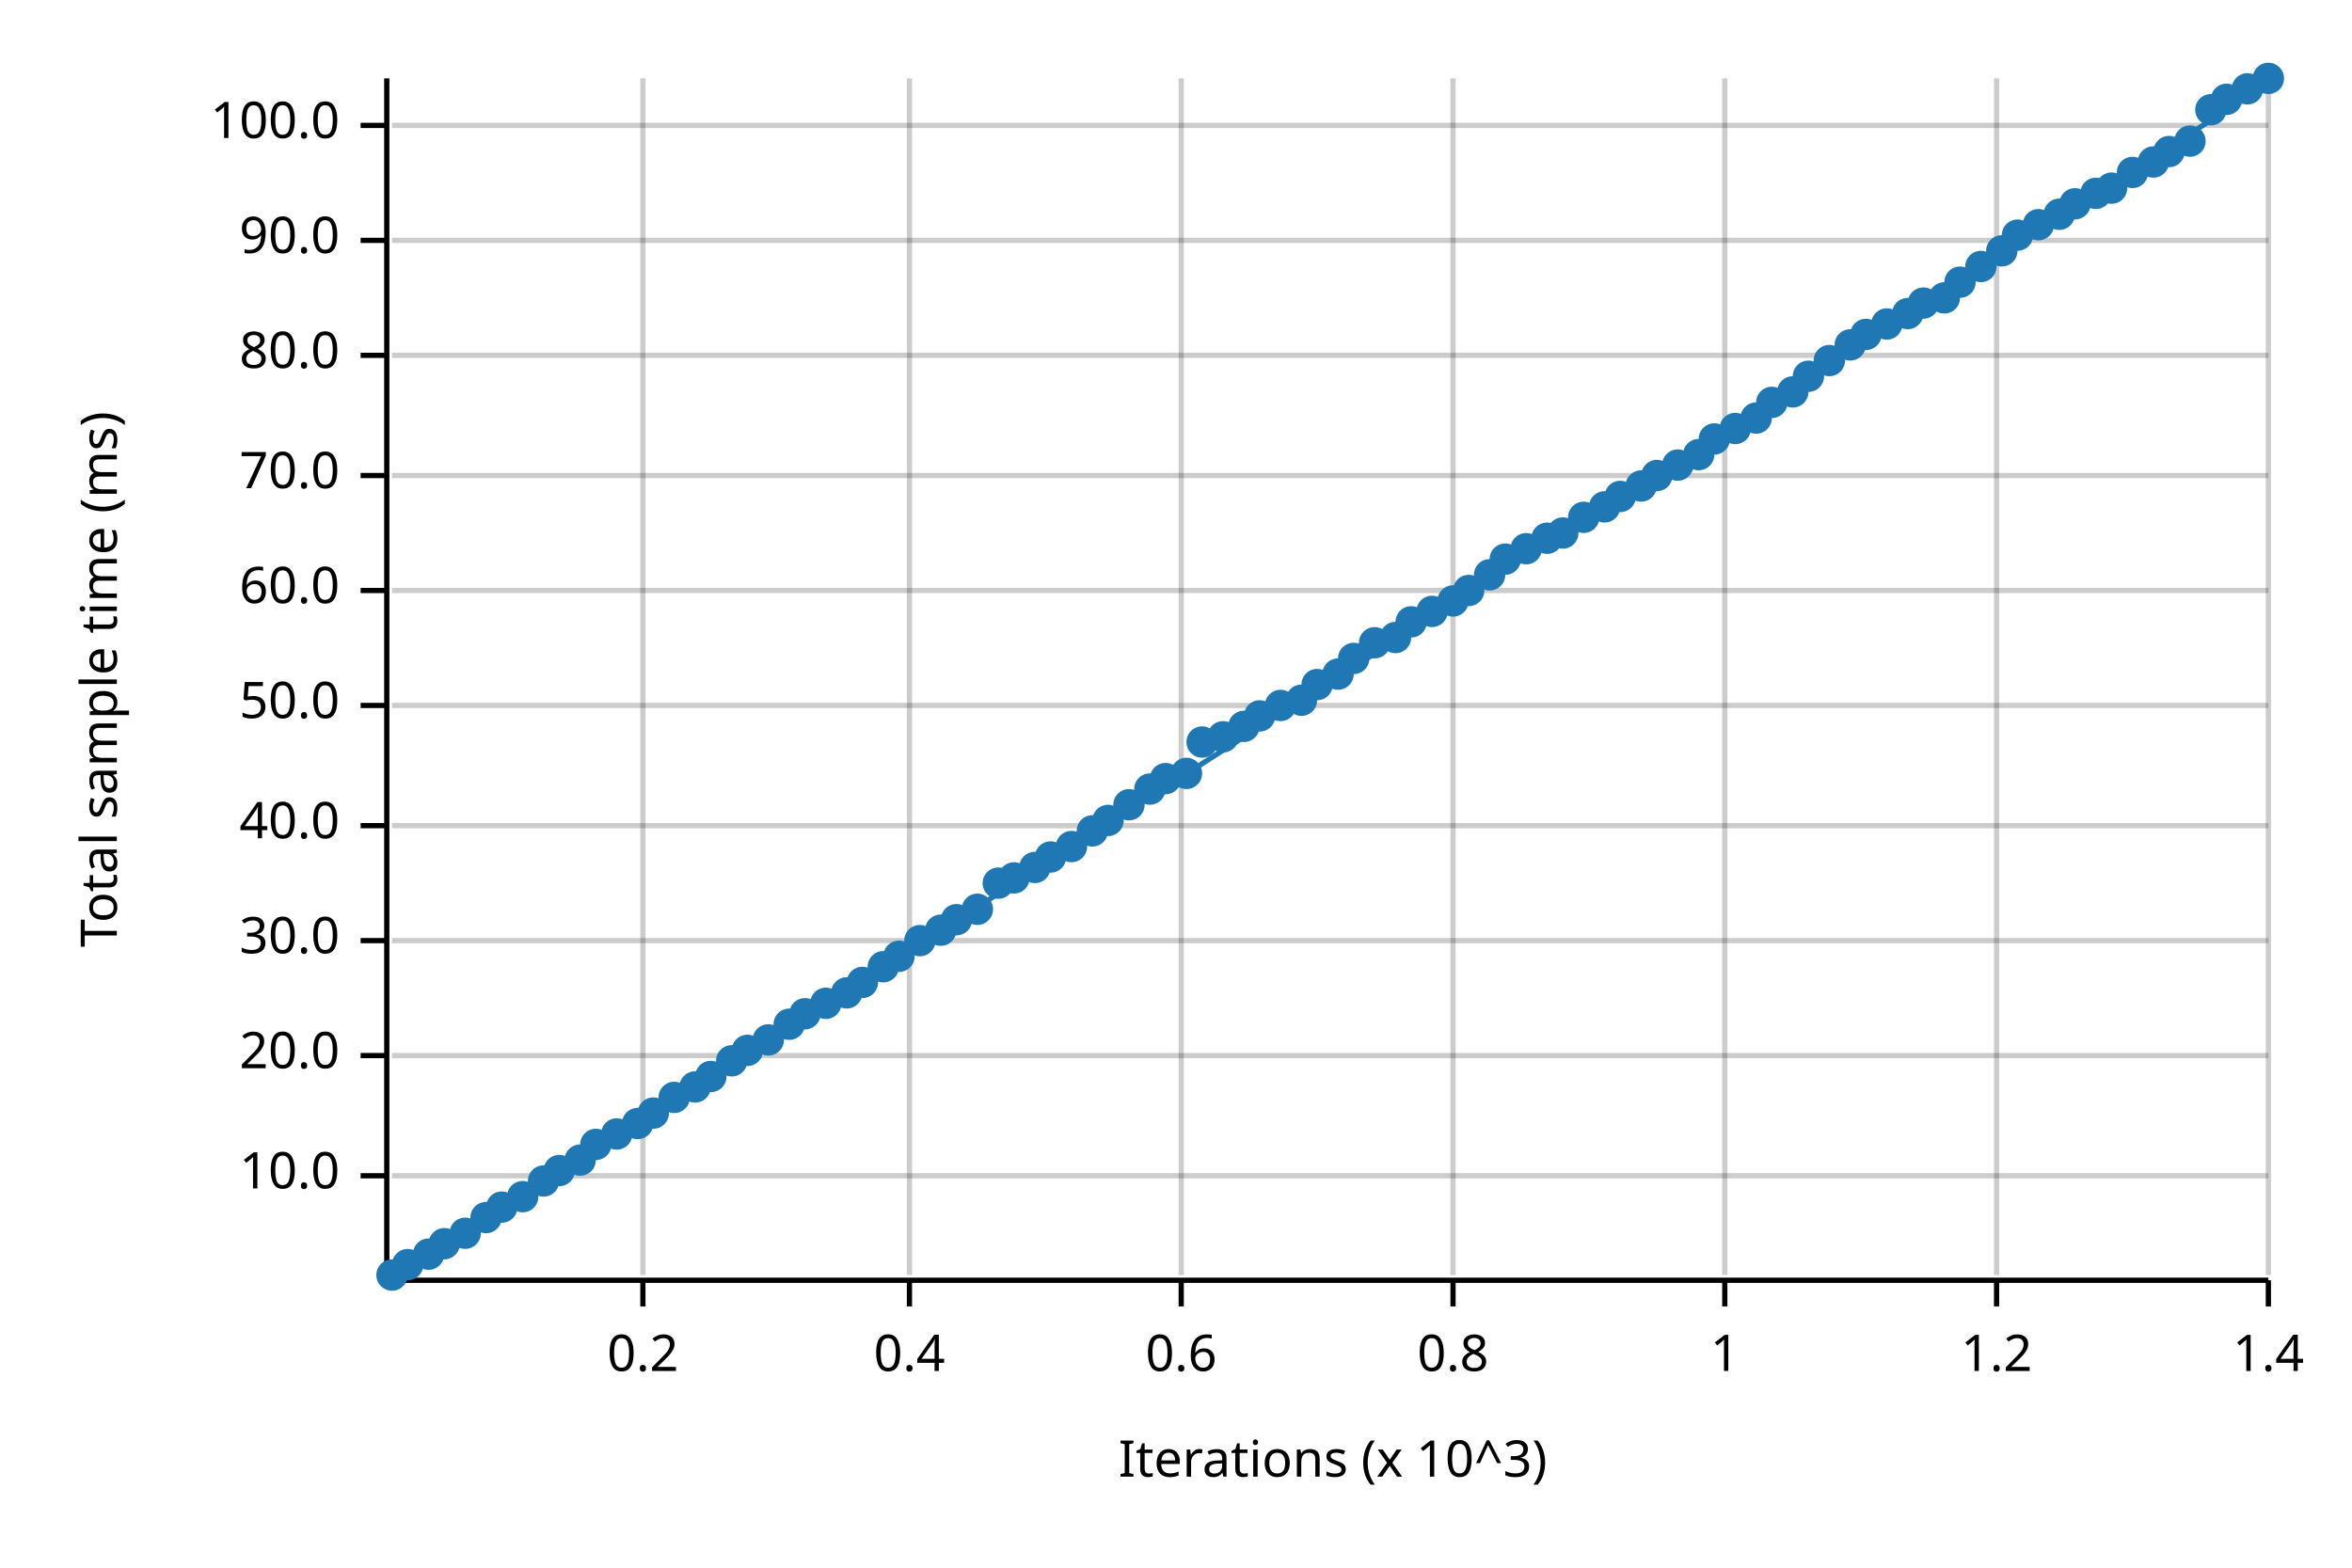
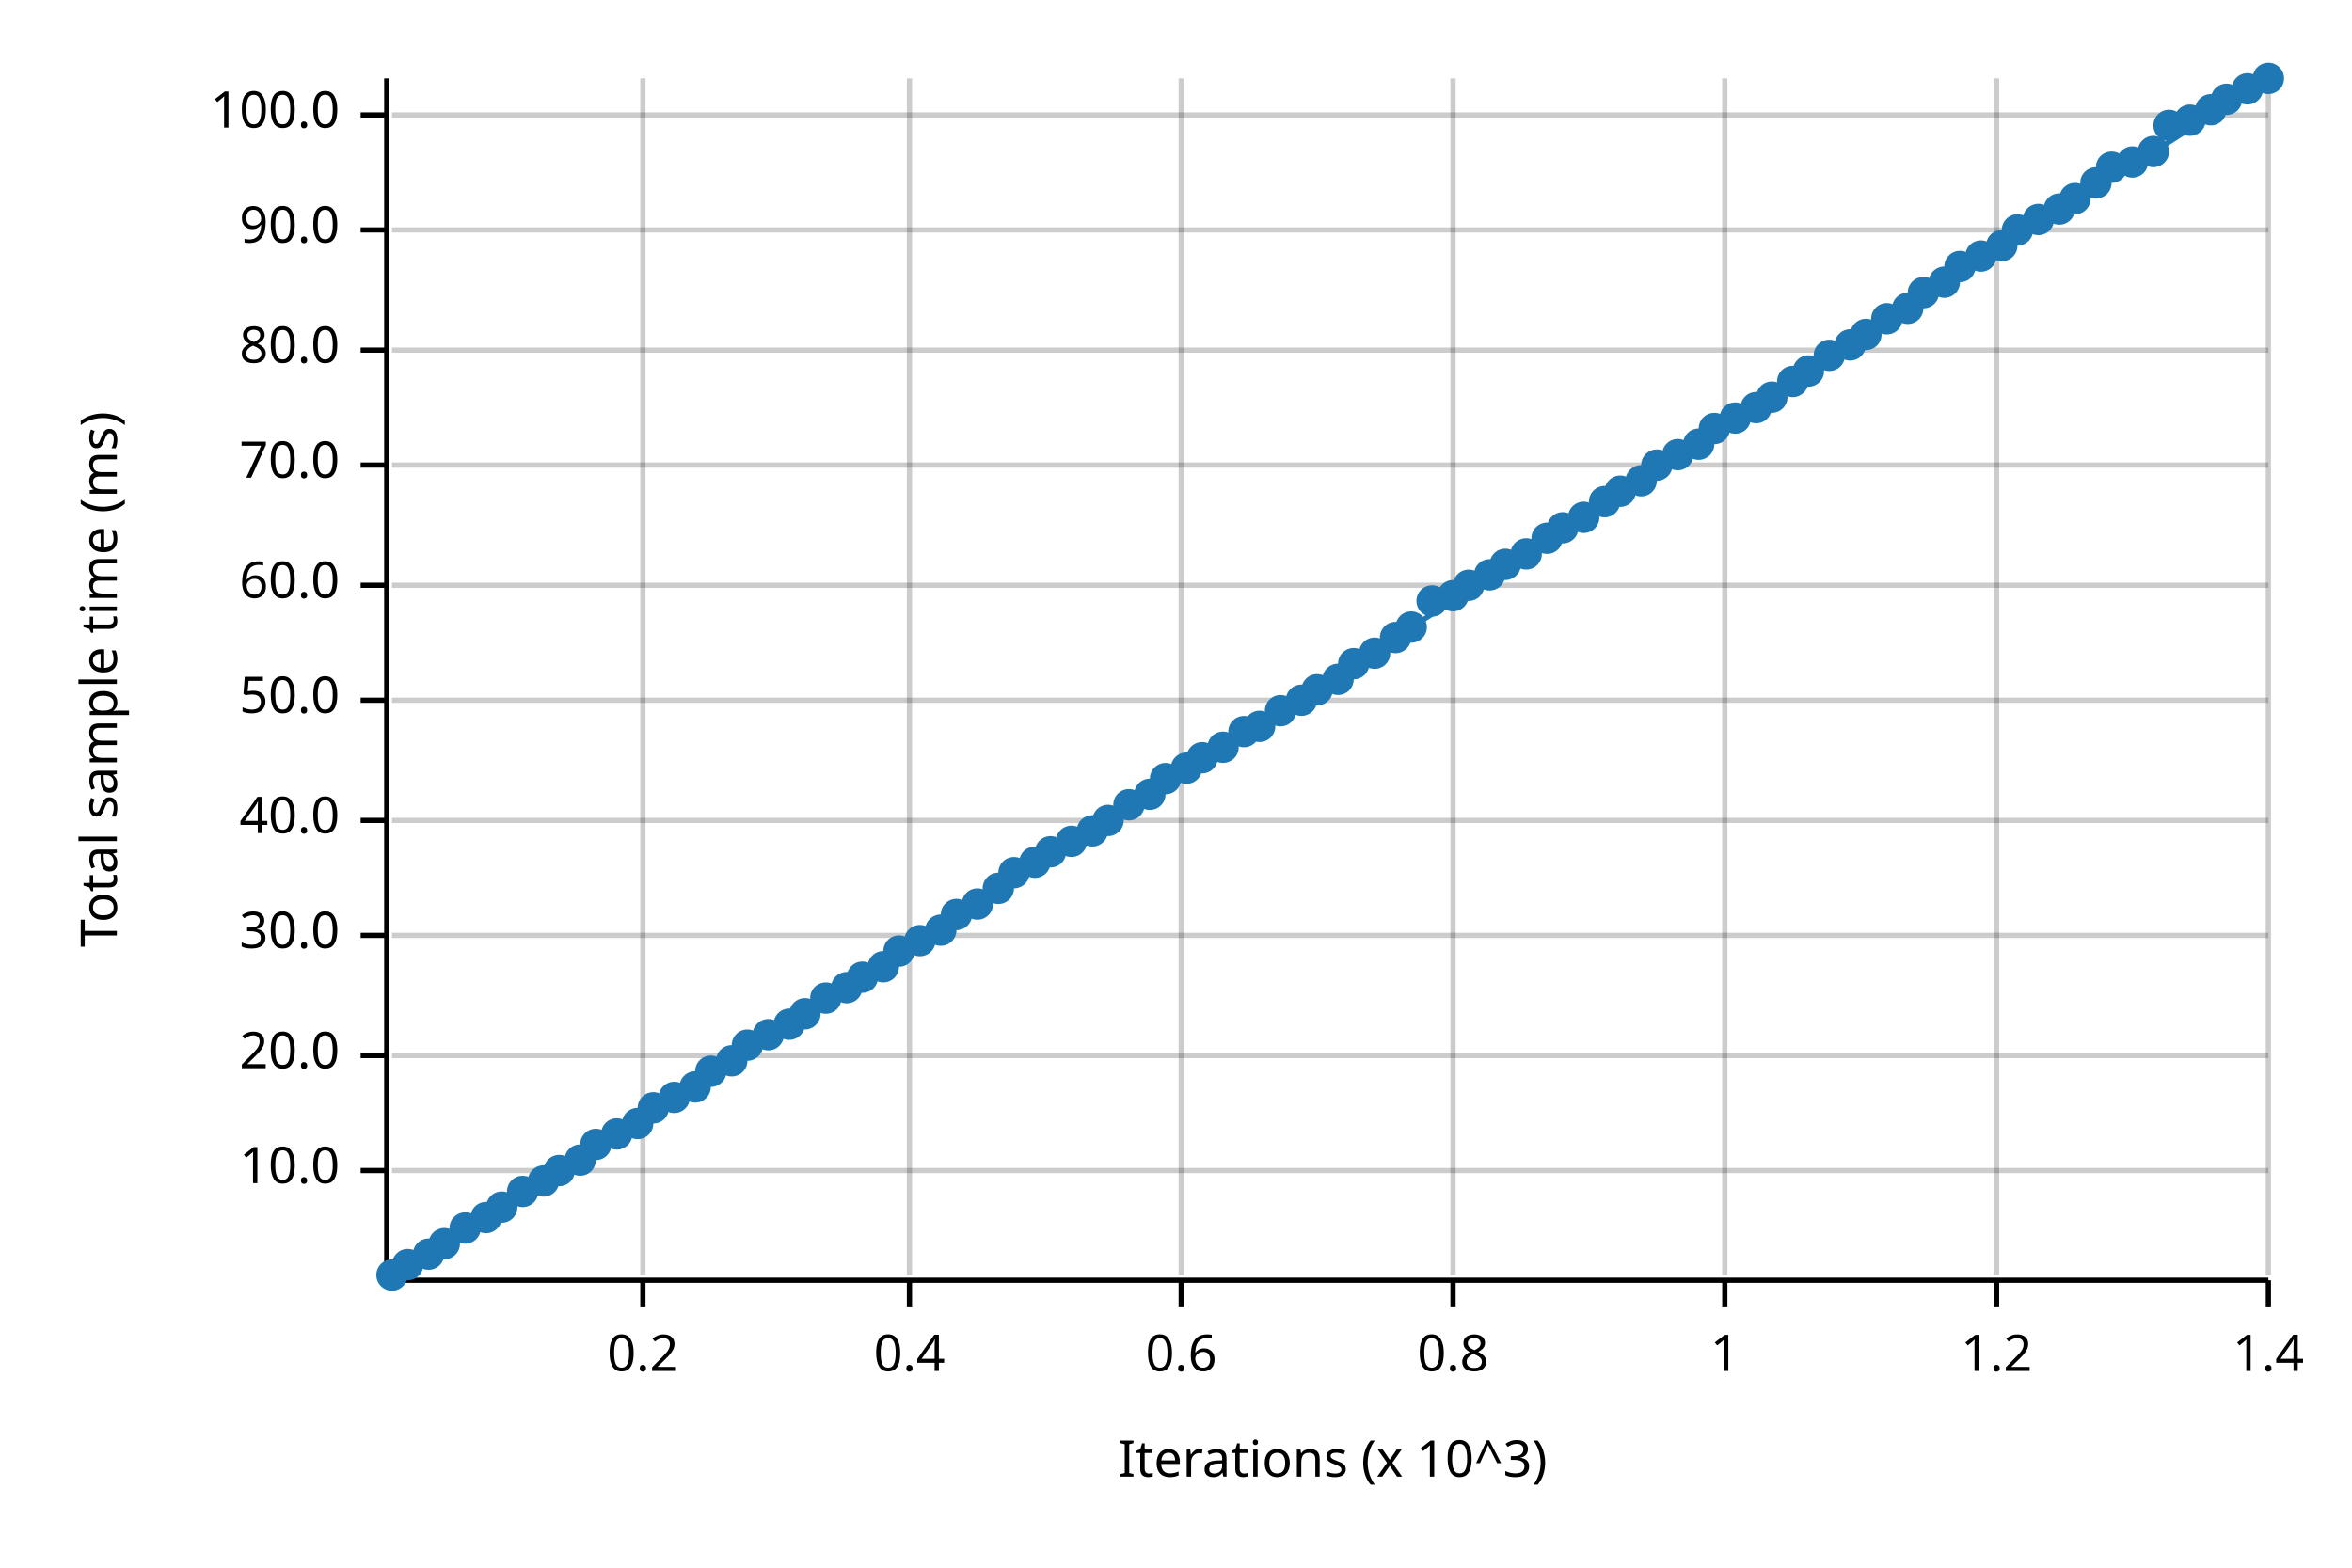
<svg xmlns="http://www.w3.org/2000/svg" width="450" height="300" viewBox="0 0 450 300">
  <text x="15" y="130" dy="0.76em" text-anchor="middle" font-family="sans-serif" font-size="9.677" opacity="1" fill="#000000" transform="rotate(270, 15, 130)">
Total sample time (ms)
</text>
  <text x="255" y="285" dy="-0.5ex" text-anchor="middle" font-family="sans-serif" font-size="9.677" opacity="1" fill="#000000">
Iterations (x 10^3)
</text>
  <line opacity="0.2" stroke="#000000" stroke-width="1" x1="123" y1="244" x2="123" y2="15" />
  <line opacity="0.2" stroke="#000000" stroke-width="1" x1="174" y1="244" x2="174" y2="15" />
  <line opacity="0.2" stroke="#000000" stroke-width="1" x1="226" y1="244" x2="226" y2="15" />
  <line opacity="0.2" stroke="#000000" stroke-width="1" x1="278" y1="244" x2="278" y2="15" />
  <line opacity="0.2" stroke="#000000" stroke-width="1" x1="330" y1="244" x2="330" y2="15" />
  <line opacity="0.2" stroke="#000000" stroke-width="1" x1="382" y1="244" x2="382" y2="15" />
  <line opacity="0.2" stroke="#000000" stroke-width="1" x1="434" y1="244" x2="434" y2="15" />
-   <line opacity="0.2" stroke="#000000" stroke-width="1" x1="75" y1="225" x2="434" y2="225" />
+   <line opacity="0.2" stroke="#000000" stroke-width="1" x1="75" y1="224" x2="434" y2="224" />
  <line opacity="0.2" stroke="#000000" stroke-width="1" x1="75" y1="202" x2="434" y2="202" />
-   <line opacity="0.2" stroke="#000000" stroke-width="1" x1="75" y1="180" x2="434" y2="180" />
-   <line opacity="0.2" stroke="#000000" stroke-width="1" x1="75" y1="158" x2="434" y2="158" />
-   <line opacity="0.2" stroke="#000000" stroke-width="1" x1="75" y1="135" x2="434" y2="135" />
-   <line opacity="0.2" stroke="#000000" stroke-width="1" x1="75" y1="113" x2="434" y2="113" />
-   <line opacity="0.2" stroke="#000000" stroke-width="1" x1="75" y1="91" x2="434" y2="91" />
-   <line opacity="0.2" stroke="#000000" stroke-width="1" x1="75" y1="68" x2="434" y2="68" />
-   <line opacity="0.2" stroke="#000000" stroke-width="1" x1="75" y1="46" x2="434" y2="46" />
-   <line opacity="0.2" stroke="#000000" stroke-width="1" x1="75" y1="24" x2="434" y2="24" />
+   <line opacity="0.2" stroke="#000000" stroke-width="1" x1="75" y1="179" x2="434" y2="179" />
+   <line opacity="0.2" stroke="#000000" stroke-width="1" x1="75" y1="157" x2="434" y2="157" />
+   <line opacity="0.2" stroke="#000000" stroke-width="1" x1="75" y1="134" x2="434" y2="134" />
+   <line opacity="0.2" stroke="#000000" stroke-width="1" x1="75" y1="112" x2="434" y2="112" />
+   <line opacity="0.2" stroke="#000000" stroke-width="1" x1="75" y1="89" x2="434" y2="89" />
+   <line opacity="0.2" stroke="#000000" stroke-width="1" x1="75" y1="67" x2="434" y2="67" />
+   <line opacity="0.2" stroke="#000000" stroke-width="1" x1="75" y1="44" x2="434" y2="44" />
+   <line opacity="0.2" stroke="#000000" stroke-width="1" x1="75" y1="22" x2="434" y2="22" />
  <polyline fill="none" opacity="1" stroke="#000000" stroke-width="1" points="74,15 74,244 " />
-   <text x="65" y="225" dy="0.5ex" text-anchor="end" font-family="sans-serif" font-size="9.677" opacity="1" fill="#000000">
+   <text x="65" y="224" dy="0.5ex" text-anchor="end" font-family="sans-serif" font-size="9.677" opacity="1" fill="#000000">
10.0
</text>
-   <polyline fill="none" opacity="1" stroke="#000000" stroke-width="1" points="69,225 74,225 " />
+   <polyline fill="none" opacity="1" stroke="#000000" stroke-width="1" points="69,224 74,224 " />
  <text x="65" y="202" dy="0.5ex" text-anchor="end" font-family="sans-serif" font-size="9.677" opacity="1" fill="#000000">
20.0
</text>
  <polyline fill="none" opacity="1" stroke="#000000" stroke-width="1" points="69,202 74,202 " />
-   <text x="65" y="180" dy="0.5ex" text-anchor="end" font-family="sans-serif" font-size="9.677" opacity="1" fill="#000000">
+   <text x="65" y="179" dy="0.5ex" text-anchor="end" font-family="sans-serif" font-size="9.677" opacity="1" fill="#000000">
30.0
</text>
-   <polyline fill="none" opacity="1" stroke="#000000" stroke-width="1" points="69,180 74,180 " />
-   <text x="65" y="158" dy="0.5ex" text-anchor="end" font-family="sans-serif" font-size="9.677" opacity="1" fill="#000000">
+   <polyline fill="none" opacity="1" stroke="#000000" stroke-width="1" points="69,179 74,179 " />
+   <text x="65" y="157" dy="0.5ex" text-anchor="end" font-family="sans-serif" font-size="9.677" opacity="1" fill="#000000">
40.0
</text>
-   <polyline fill="none" opacity="1" stroke="#000000" stroke-width="1" points="69,158 74,158 " />
-   <text x="65" y="135" dy="0.5ex" text-anchor="end" font-family="sans-serif" font-size="9.677" opacity="1" fill="#000000">
+   <polyline fill="none" opacity="1" stroke="#000000" stroke-width="1" points="69,157 74,157 " />
+   <text x="65" y="134" dy="0.5ex" text-anchor="end" font-family="sans-serif" font-size="9.677" opacity="1" fill="#000000">
50.0
</text>
-   <polyline fill="none" opacity="1" stroke="#000000" stroke-width="1" points="69,135 74,135 " />
-   <text x="65" y="113" dy="0.5ex" text-anchor="end" font-family="sans-serif" font-size="9.677" opacity="1" fill="#000000">
+   <polyline fill="none" opacity="1" stroke="#000000" stroke-width="1" points="69,134 74,134 " />
+   <text x="65" y="112" dy="0.5ex" text-anchor="end" font-family="sans-serif" font-size="9.677" opacity="1" fill="#000000">
60.0
</text>
-   <polyline fill="none" opacity="1" stroke="#000000" stroke-width="1" points="69,113 74,113 " />
-   <text x="65" y="91" dy="0.5ex" text-anchor="end" font-family="sans-serif" font-size="9.677" opacity="1" fill="#000000">
+   <polyline fill="none" opacity="1" stroke="#000000" stroke-width="1" points="69,112 74,112 " />
+   <text x="65" y="89" dy="0.5ex" text-anchor="end" font-family="sans-serif" font-size="9.677" opacity="1" fill="#000000">
70.0
</text>
-   <polyline fill="none" opacity="1" stroke="#000000" stroke-width="1" points="69,91 74,91 " />
-   <text x="65" y="68" dy="0.5ex" text-anchor="end" font-family="sans-serif" font-size="9.677" opacity="1" fill="#000000">
+   <polyline fill="none" opacity="1" stroke="#000000" stroke-width="1" points="69,89 74,89 " />
+   <text x="65" y="67" dy="0.5ex" text-anchor="end" font-family="sans-serif" font-size="9.677" opacity="1" fill="#000000">
80.0
</text>
-   <polyline fill="none" opacity="1" stroke="#000000" stroke-width="1" points="69,68 74,68 " />
-   <text x="65" y="46" dy="0.5ex" text-anchor="end" font-family="sans-serif" font-size="9.677" opacity="1" fill="#000000">
+   <polyline fill="none" opacity="1" stroke="#000000" stroke-width="1" points="69,67 74,67 " />
+   <text x="65" y="44" dy="0.5ex" text-anchor="end" font-family="sans-serif" font-size="9.677" opacity="1" fill="#000000">
90.0
</text>
-   <polyline fill="none" opacity="1" stroke="#000000" stroke-width="1" points="69,46 74,46 " />
-   <text x="65" y="24" dy="0.5ex" text-anchor="end" font-family="sans-serif" font-size="9.677" opacity="1" fill="#000000">
+   <polyline fill="none" opacity="1" stroke="#000000" stroke-width="1" points="69,44 74,44 " />
+   <text x="65" y="22" dy="0.5ex" text-anchor="end" font-family="sans-serif" font-size="9.677" opacity="1" fill="#000000">
100.0
</text>
-   <polyline fill="none" opacity="1" stroke="#000000" stroke-width="1" points="69,24 74,24 " />
+   <polyline fill="none" opacity="1" stroke="#000000" stroke-width="1" points="69,22 74,22 " />
  <polyline fill="none" opacity="1" stroke="#000000" stroke-width="1" points="75,245 434,245 " />
  <text x="123" y="255" dy="0.76em" text-anchor="middle" font-family="sans-serif" font-size="9.677" opacity="1" fill="#000000">
0.2
</text>
  <polyline fill="none" opacity="1" stroke="#000000" stroke-width="1" points="123,245 123,250 " />
  <text x="174" y="255" dy="0.76em" text-anchor="middle" font-family="sans-serif" font-size="9.677" opacity="1" fill="#000000">
0.4
</text>
  <polyline fill="none" opacity="1" stroke="#000000" stroke-width="1" points="174,245 174,250 " />
  <text x="226" y="255" dy="0.76em" text-anchor="middle" font-family="sans-serif" font-size="9.677" opacity="1" fill="#000000">
0.6
</text>
  <polyline fill="none" opacity="1" stroke="#000000" stroke-width="1" points="226,245 226,250 " />
  <text x="278" y="255" dy="0.76em" text-anchor="middle" font-family="sans-serif" font-size="9.677" opacity="1" fill="#000000">
0.8
</text>
  <polyline fill="none" opacity="1" stroke="#000000" stroke-width="1" points="278,245 278,250 " />
  <text x="330" y="255" dy="0.76em" text-anchor="middle" font-family="sans-serif" font-size="9.677" opacity="1" fill="#000000">
1
</text>
  <polyline fill="none" opacity="1" stroke="#000000" stroke-width="1" points="330,245 330,250 " />
  <text x="382" y="255" dy="0.76em" text-anchor="middle" font-family="sans-serif" font-size="9.677" opacity="1" fill="#000000">
1.2
</text>
  <polyline fill="none" opacity="1" stroke="#000000" stroke-width="1" points="382,245 382,250 " />
  <text x="434" y="255" dy="0.76em" text-anchor="middle" font-family="sans-serif" font-size="9.677" opacity="1" fill="#000000">
1.4
</text>
  <polyline fill="none" opacity="1" stroke="#000000" stroke-width="1" points="434,245 434,250 " />
  <circle cx="75" cy="244" r="3" opacity="1" fill="#1F78B4" stroke="none" stroke-width="1" />
  <circle cx="78" cy="242" r="3" opacity="1" fill="#1F78B4" stroke="none" stroke-width="1" />
  <circle cx="82" cy="240" r="3" opacity="1" fill="#1F78B4" stroke="none" stroke-width="1" />
  <circle cx="85" cy="238" r="3" opacity="1" fill="#1F78B4" stroke="none" stroke-width="1" />
-   <circle cx="89" cy="236" r="3" opacity="1" fill="#1F78B4" stroke="none" stroke-width="1" />
+   <circle cx="89" cy="235" r="3" opacity="1" fill="#1F78B4" stroke="none" stroke-width="1" />
  <circle cx="93" cy="233" r="3" opacity="1" fill="#1F78B4" stroke="none" stroke-width="1" />
  <circle cx="96" cy="231" r="3" opacity="1" fill="#1F78B4" stroke="none" stroke-width="1" />
-   <circle cx="100" cy="229" r="3" opacity="1" fill="#1F78B4" stroke="none" stroke-width="1" />
+   <circle cx="100" cy="228" r="3" opacity="1" fill="#1F78B4" stroke="none" stroke-width="1" />
  <circle cx="104" cy="226" r="3" opacity="1" fill="#1F78B4" stroke="none" stroke-width="1" />
  <circle cx="107" cy="224" r="3" opacity="1" fill="#1F78B4" stroke="none" stroke-width="1" />
  <circle cx="111" cy="222" r="3" opacity="1" fill="#1F78B4" stroke="none" stroke-width="1" />
  <circle cx="114" cy="219" r="3" opacity="1" fill="#1F78B4" stroke="none" stroke-width="1" />
  <circle cx="118" cy="217" r="3" opacity="1" fill="#1F78B4" stroke="none" stroke-width="1" />
  <circle cx="122" cy="215" r="3" opacity="1" fill="#1F78B4" stroke="none" stroke-width="1" />
-   <circle cx="125" cy="213" r="3" opacity="1" fill="#1F78B4" stroke="none" stroke-width="1" />
+   <circle cx="125" cy="212" r="3" opacity="1" fill="#1F78B4" stroke="none" stroke-width="1" />
  <circle cx="129" cy="210" r="3" opacity="1" fill="#1F78B4" stroke="none" stroke-width="1" />
  <circle cx="133" cy="208" r="3" opacity="1" fill="#1F78B4" stroke="none" stroke-width="1" />
-   <circle cx="136" cy="206" r="3" opacity="1" fill="#1F78B4" stroke="none" stroke-width="1" />
+   <circle cx="136" cy="205" r="3" opacity="1" fill="#1F78B4" stroke="none" stroke-width="1" />
  <circle cx="140" cy="203" r="3" opacity="1" fill="#1F78B4" stroke="none" stroke-width="1" />
-   <circle cx="143" cy="201" r="3" opacity="1" fill="#1F78B4" stroke="none" stroke-width="1" />
-   <circle cx="147" cy="199" r="3" opacity="1" fill="#1F78B4" stroke="none" stroke-width="1" />
+   <circle cx="143" cy="200" r="3" opacity="1" fill="#1F78B4" stroke="none" stroke-width="1" />
+   <circle cx="147" cy="198" r="3" opacity="1" fill="#1F78B4" stroke="none" stroke-width="1" />
  <circle cx="151" cy="196" r="3" opacity="1" fill="#1F78B4" stroke="none" stroke-width="1" />
  <circle cx="154" cy="194" r="3" opacity="1" fill="#1F78B4" stroke="none" stroke-width="1" />
-   <circle cx="158" cy="192" r="3" opacity="1" fill="#1F78B4" stroke="none" stroke-width="1" />
-   <circle cx="162" cy="190" r="3" opacity="1" fill="#1F78B4" stroke="none" stroke-width="1" />
-   <circle cx="165" cy="188" r="3" opacity="1" fill="#1F78B4" stroke="none" stroke-width="1" />
+   <circle cx="158" cy="191" r="3" opacity="1" fill="#1F78B4" stroke="none" stroke-width="1" />
+   <circle cx="162" cy="189" r="3" opacity="1" fill="#1F78B4" stroke="none" stroke-width="1" />
+   <circle cx="165" cy="187" r="3" opacity="1" fill="#1F78B4" stroke="none" stroke-width="1" />
  <circle cx="169" cy="185" r="3" opacity="1" fill="#1F78B4" stroke="none" stroke-width="1" />
-   <circle cx="172" cy="183" r="3" opacity="1" fill="#1F78B4" stroke="none" stroke-width="1" />
+   <circle cx="172" cy="182" r="3" opacity="1" fill="#1F78B4" stroke="none" stroke-width="1" />
  <circle cx="176" cy="180" r="3" opacity="1" fill="#1F78B4" stroke="none" stroke-width="1" />
  <circle cx="180" cy="178" r="3" opacity="1" fill="#1F78B4" stroke="none" stroke-width="1" />
-   <circle cx="183" cy="176" r="3" opacity="1" fill="#1F78B4" stroke="none" stroke-width="1" />
-   <circle cx="187" cy="174" r="3" opacity="1" fill="#1F78B4" stroke="none" stroke-width="1" />
-   <circle cx="191" cy="169" r="3" opacity="1" fill="#1F78B4" stroke="none" stroke-width="1" />
-   <circle cx="194" cy="168" r="3" opacity="1" fill="#1F78B4" stroke="none" stroke-width="1" />
-   <circle cx="198" cy="166" r="3" opacity="1" fill="#1F78B4" stroke="none" stroke-width="1" />
-   <circle cx="201" cy="164" r="3" opacity="1" fill="#1F78B4" stroke="none" stroke-width="1" />
-   <circle cx="205" cy="162" r="3" opacity="1" fill="#1F78B4" stroke="none" stroke-width="1" />
+   <circle cx="183" cy="175" r="3" opacity="1" fill="#1F78B4" stroke="none" stroke-width="1" />
+   <circle cx="187" cy="173" r="3" opacity="1" fill="#1F78B4" stroke="none" stroke-width="1" />
+   <circle cx="191" cy="170" r="3" opacity="1" fill="#1F78B4" stroke="none" stroke-width="1" />
+   <circle cx="194" cy="167" r="3" opacity="1" fill="#1F78B4" stroke="none" stroke-width="1" />
+   <circle cx="198" cy="165" r="3" opacity="1" fill="#1F78B4" stroke="none" stroke-width="1" />
+   <circle cx="201" cy="163" r="3" opacity="1" fill="#1F78B4" stroke="none" stroke-width="1" />
+   <circle cx="205" cy="161" r="3" opacity="1" fill="#1F78B4" stroke="none" stroke-width="1" />
  <circle cx="209" cy="159" r="3" opacity="1" fill="#1F78B4" stroke="none" stroke-width="1" />
  <circle cx="212" cy="157" r="3" opacity="1" fill="#1F78B4" stroke="none" stroke-width="1" />
  <circle cx="216" cy="154" r="3" opacity="1" fill="#1F78B4" stroke="none" stroke-width="1" />
-   <circle cx="220" cy="151" r="3" opacity="1" fill="#1F78B4" stroke="none" stroke-width="1" />
+   <circle cx="220" cy="152" r="3" opacity="1" fill="#1F78B4" stroke="none" stroke-width="1" />
  <circle cx="223" cy="149" r="3" opacity="1" fill="#1F78B4" stroke="none" stroke-width="1" />
-   <circle cx="227" cy="148" r="3" opacity="1" fill="#1F78B4" stroke="none" stroke-width="1" />
-   <circle cx="230" cy="142" r="3" opacity="1" fill="#1F78B4" stroke="none" stroke-width="1" />
-   <circle cx="234" cy="141" r="3" opacity="1" fill="#1F78B4" stroke="none" stroke-width="1" />
-   <circle cx="238" cy="139" r="3" opacity="1" fill="#1F78B4" stroke="none" stroke-width="1" />
-   <circle cx="241" cy="137" r="3" opacity="1" fill="#1F78B4" stroke="none" stroke-width="1" />
-   <circle cx="245" cy="135" r="3" opacity="1" fill="#1F78B4" stroke="none" stroke-width="1" />
+   <circle cx="227" cy="147" r="3" opacity="1" fill="#1F78B4" stroke="none" stroke-width="1" />
+   <circle cx="230" cy="145" r="3" opacity="1" fill="#1F78B4" stroke="none" stroke-width="1" />
+   <circle cx="234" cy="143" r="3" opacity="1" fill="#1F78B4" stroke="none" stroke-width="1" />
+   <circle cx="238" cy="140" r="3" opacity="1" fill="#1F78B4" stroke="none" stroke-width="1" />
+   <circle cx="241" cy="139" r="3" opacity="1" fill="#1F78B4" stroke="none" stroke-width="1" />
+   <circle cx="245" cy="136" r="3" opacity="1" fill="#1F78B4" stroke="none" stroke-width="1" />
  <circle cx="249" cy="134" r="3" opacity="1" fill="#1F78B4" stroke="none" stroke-width="1" />
-   <circle cx="252" cy="131" r="3" opacity="1" fill="#1F78B4" stroke="none" stroke-width="1" />
-   <circle cx="256" cy="129" r="3" opacity="1" fill="#1F78B4" stroke="none" stroke-width="1" />
-   <circle cx="259" cy="126" r="3" opacity="1" fill="#1F78B4" stroke="none" stroke-width="1" />
-   <circle cx="263" cy="123" r="3" opacity="1" fill="#1F78B4" stroke="none" stroke-width="1" />
+   <circle cx="252" cy="132" r="3" opacity="1" fill="#1F78B4" stroke="none" stroke-width="1" />
+   <circle cx="256" cy="130" r="3" opacity="1" fill="#1F78B4" stroke="none" stroke-width="1" />
+   <circle cx="259" cy="127" r="3" opacity="1" fill="#1F78B4" stroke="none" stroke-width="1" />
+   <circle cx="263" cy="125" r="3" opacity="1" fill="#1F78B4" stroke="none" stroke-width="1" />
  <circle cx="267" cy="122" r="3" opacity="1" fill="#1F78B4" stroke="none" stroke-width="1" />
-   <circle cx="270" cy="119" r="3" opacity="1" fill="#1F78B4" stroke="none" stroke-width="1" />
-   <circle cx="274" cy="117" r="3" opacity="1" fill="#1F78B4" stroke="none" stroke-width="1" />
-   <circle cx="278" cy="115" r="3" opacity="1" fill="#1F78B4" stroke="none" stroke-width="1" />
-   <circle cx="281" cy="113" r="3" opacity="1" fill="#1F78B4" stroke="none" stroke-width="1" />
+   <circle cx="270" cy="120" r="3" opacity="1" fill="#1F78B4" stroke="none" stroke-width="1" />
+   <circle cx="274" cy="115" r="3" opacity="1" fill="#1F78B4" stroke="none" stroke-width="1" />
+   <circle cx="278" cy="114" r="3" opacity="1" fill="#1F78B4" stroke="none" stroke-width="1" />
+   <circle cx="281" cy="112" r="3" opacity="1" fill="#1F78B4" stroke="none" stroke-width="1" />
  <circle cx="285" cy="110" r="3" opacity="1" fill="#1F78B4" stroke="none" stroke-width="1" />
-   <circle cx="288" cy="107" r="3" opacity="1" fill="#1F78B4" stroke="none" stroke-width="1" />
-   <circle cx="292" cy="105" r="3" opacity="1" fill="#1F78B4" stroke="none" stroke-width="1" />
+   <circle cx="288" cy="108" r="3" opacity="1" fill="#1F78B4" stroke="none" stroke-width="1" />
+   <circle cx="292" cy="106" r="3" opacity="1" fill="#1F78B4" stroke="none" stroke-width="1" />
  <circle cx="296" cy="103" r="3" opacity="1" fill="#1F78B4" stroke="none" stroke-width="1" />
-   <circle cx="299" cy="102" r="3" opacity="1" fill="#1F78B4" stroke="none" stroke-width="1" />
+   <circle cx="299" cy="101" r="3" opacity="1" fill="#1F78B4" stroke="none" stroke-width="1" />
  <circle cx="303" cy="99" r="3" opacity="1" fill="#1F78B4" stroke="none" stroke-width="1" />
-   <circle cx="307" cy="97" r="3" opacity="1" fill="#1F78B4" stroke="none" stroke-width="1" />
-   <circle cx="310" cy="95" r="3" opacity="1" fill="#1F78B4" stroke="none" stroke-width="1" />
-   <circle cx="314" cy="93" r="3" opacity="1" fill="#1F78B4" stroke="none" stroke-width="1" />
-   <circle cx="317" cy="91" r="3" opacity="1" fill="#1F78B4" stroke="none" stroke-width="1" />
-   <circle cx="321" cy="89" r="3" opacity="1" fill="#1F78B4" stroke="none" stroke-width="1" />
-   <circle cx="325" cy="87" r="3" opacity="1" fill="#1F78B4" stroke="none" stroke-width="1" />
-   <circle cx="328" cy="84" r="3" opacity="1" fill="#1F78B4" stroke="none" stroke-width="1" />
-   <circle cx="332" cy="82" r="3" opacity="1" fill="#1F78B4" stroke="none" stroke-width="1" />
-   <circle cx="336" cy="80" r="3" opacity="1" fill="#1F78B4" stroke="none" stroke-width="1" />
-   <circle cx="339" cy="77" r="3" opacity="1" fill="#1F78B4" stroke="none" stroke-width="1" />
-   <circle cx="343" cy="75" r="3" opacity="1" fill="#1F78B4" stroke="none" stroke-width="1" />
-   <circle cx="346" cy="72" r="3" opacity="1" fill="#1F78B4" stroke="none" stroke-width="1" />
-   <circle cx="350" cy="69" r="3" opacity="1" fill="#1F78B4" stroke="none" stroke-width="1" />
+   <circle cx="307" cy="96" r="3" opacity="1" fill="#1F78B4" stroke="none" stroke-width="1" />
+   <circle cx="310" cy="94" r="3" opacity="1" fill="#1F78B4" stroke="none" stroke-width="1" />
+   <circle cx="314" cy="92" r="3" opacity="1" fill="#1F78B4" stroke="none" stroke-width="1" />
+   <circle cx="317" cy="89" r="3" opacity="1" fill="#1F78B4" stroke="none" stroke-width="1" />
+   <circle cx="321" cy="87" r="3" opacity="1" fill="#1F78B4" stroke="none" stroke-width="1" />
+   <circle cx="325" cy="85" r="3" opacity="1" fill="#1F78B4" stroke="none" stroke-width="1" />
+   <circle cx="328" cy="82" r="3" opacity="1" fill="#1F78B4" stroke="none" stroke-width="1" />
+   <circle cx="332" cy="80" r="3" opacity="1" fill="#1F78B4" stroke="none" stroke-width="1" />
+   <circle cx="336" cy="78" r="3" opacity="1" fill="#1F78B4" stroke="none" stroke-width="1" />
+   <circle cx="339" cy="76" r="3" opacity="1" fill="#1F78B4" stroke="none" stroke-width="1" />
+   <circle cx="343" cy="73" r="3" opacity="1" fill="#1F78B4" stroke="none" stroke-width="1" />
+   <circle cx="346" cy="71" r="3" opacity="1" fill="#1F78B4" stroke="none" stroke-width="1" />
+   <circle cx="350" cy="68" r="3" opacity="1" fill="#1F78B4" stroke="none" stroke-width="1" />
  <circle cx="354" cy="66" r="3" opacity="1" fill="#1F78B4" stroke="none" stroke-width="1" />
  <circle cx="357" cy="64" r="3" opacity="1" fill="#1F78B4" stroke="none" stroke-width="1" />
-   <circle cx="361" cy="62" r="3" opacity="1" fill="#1F78B4" stroke="none" stroke-width="1" />
-   <circle cx="365" cy="60" r="3" opacity="1" fill="#1F78B4" stroke="none" stroke-width="1" />
-   <circle cx="368" cy="58" r="3" opacity="1" fill="#1F78B4" stroke="none" stroke-width="1" />
-   <circle cx="372" cy="57" r="3" opacity="1" fill="#1F78B4" stroke="none" stroke-width="1" />
-   <circle cx="375" cy="54" r="3" opacity="1" fill="#1F78B4" stroke="none" stroke-width="1" />
-   <circle cx="379" cy="51" r="3" opacity="1" fill="#1F78B4" stroke="none" stroke-width="1" />
-   <circle cx="383" cy="48" r="3" opacity="1" fill="#1F78B4" stroke="none" stroke-width="1" />
-   <circle cx="386" cy="45" r="3" opacity="1" fill="#1F78B4" stroke="none" stroke-width="1" />
-   <circle cx="390" cy="43" r="3" opacity="1" fill="#1F78B4" stroke="none" stroke-width="1" />
-   <circle cx="394" cy="41" r="3" opacity="1" fill="#1F78B4" stroke="none" stroke-width="1" />
-   <circle cx="397" cy="39" r="3" opacity="1" fill="#1F78B4" stroke="none" stroke-width="1" />
-   <circle cx="401" cy="37" r="3" opacity="1" fill="#1F78B4" stroke="none" stroke-width="1" />
-   <circle cx="404" cy="36" r="3" opacity="1" fill="#1F78B4" stroke="none" stroke-width="1" />
-   <circle cx="408" cy="33" r="3" opacity="1" fill="#1F78B4" stroke="none" stroke-width="1" />
-   <circle cx="412" cy="31" r="3" opacity="1" fill="#1F78B4" stroke="none" stroke-width="1" />
-   <circle cx="415" cy="29" r="3" opacity="1" fill="#1F78B4" stroke="none" stroke-width="1" />
-   <circle cx="419" cy="27" r="3" opacity="1" fill="#1F78B4" stroke="none" stroke-width="1" />
+   <circle cx="361" cy="61" r="3" opacity="1" fill="#1F78B4" stroke="none" stroke-width="1" />
+   <circle cx="365" cy="59" r="3" opacity="1" fill="#1F78B4" stroke="none" stroke-width="1" />
+   <circle cx="368" cy="56" r="3" opacity="1" fill="#1F78B4" stroke="none" stroke-width="1" />
+   <circle cx="372" cy="54" r="3" opacity="1" fill="#1F78B4" stroke="none" stroke-width="1" />
+   <circle cx="375" cy="51" r="3" opacity="1" fill="#1F78B4" stroke="none" stroke-width="1" />
+   <circle cx="379" cy="49" r="3" opacity="1" fill="#1F78B4" stroke="none" stroke-width="1" />
+   <circle cx="383" cy="47" r="3" opacity="1" fill="#1F78B4" stroke="none" stroke-width="1" />
+   <circle cx="386" cy="44" r="3" opacity="1" fill="#1F78B4" stroke="none" stroke-width="1" />
+   <circle cx="390" cy="42" r="3" opacity="1" fill="#1F78B4" stroke="none" stroke-width="1" />
+   <circle cx="394" cy="40" r="3" opacity="1" fill="#1F78B4" stroke="none" stroke-width="1" />
+   <circle cx="397" cy="38" r="3" opacity="1" fill="#1F78B4" stroke="none" stroke-width="1" />
+   <circle cx="401" cy="35" r="3" opacity="1" fill="#1F78B4" stroke="none" stroke-width="1" />
+   <circle cx="404" cy="32" r="3" opacity="1" fill="#1F78B4" stroke="none" stroke-width="1" />
+   <circle cx="408" cy="31" r="3" opacity="1" fill="#1F78B4" stroke="none" stroke-width="1" />
+   <circle cx="412" cy="29" r="3" opacity="1" fill="#1F78B4" stroke="none" stroke-width="1" />
+   <circle cx="415" cy="24" r="3" opacity="1" fill="#1F78B4" stroke="none" stroke-width="1" />
+   <circle cx="419" cy="23" r="3" opacity="1" fill="#1F78B4" stroke="none" stroke-width="1" />
  <circle cx="423" cy="21" r="3" opacity="1" fill="#1F78B4" stroke="none" stroke-width="1" />
  <circle cx="426" cy="19" r="3" opacity="1" fill="#1F78B4" stroke="none" stroke-width="1" />
  <circle cx="430" cy="17" r="3" opacity="1" fill="#1F78B4" stroke="none" stroke-width="1" />
  <circle cx="434" cy="15" r="3" opacity="1" fill="#1F78B4" stroke="none" stroke-width="1" />
-   <polyline fill="none" opacity="1" stroke="#1F78B4" stroke-width="1" points="75,245 434,16 " />
-   <polygon opacity="0.25" fill="#1F78B4" points="75,245 434,16 434,16 " />
+   <polyline fill="none" opacity="1" stroke="#1F78B4" stroke-width="1" points="75,245 434,15 " />
+   <polygon opacity="0.25" fill="#1F78B4" points="75,245 434,15 434,15 " />
</svg>
